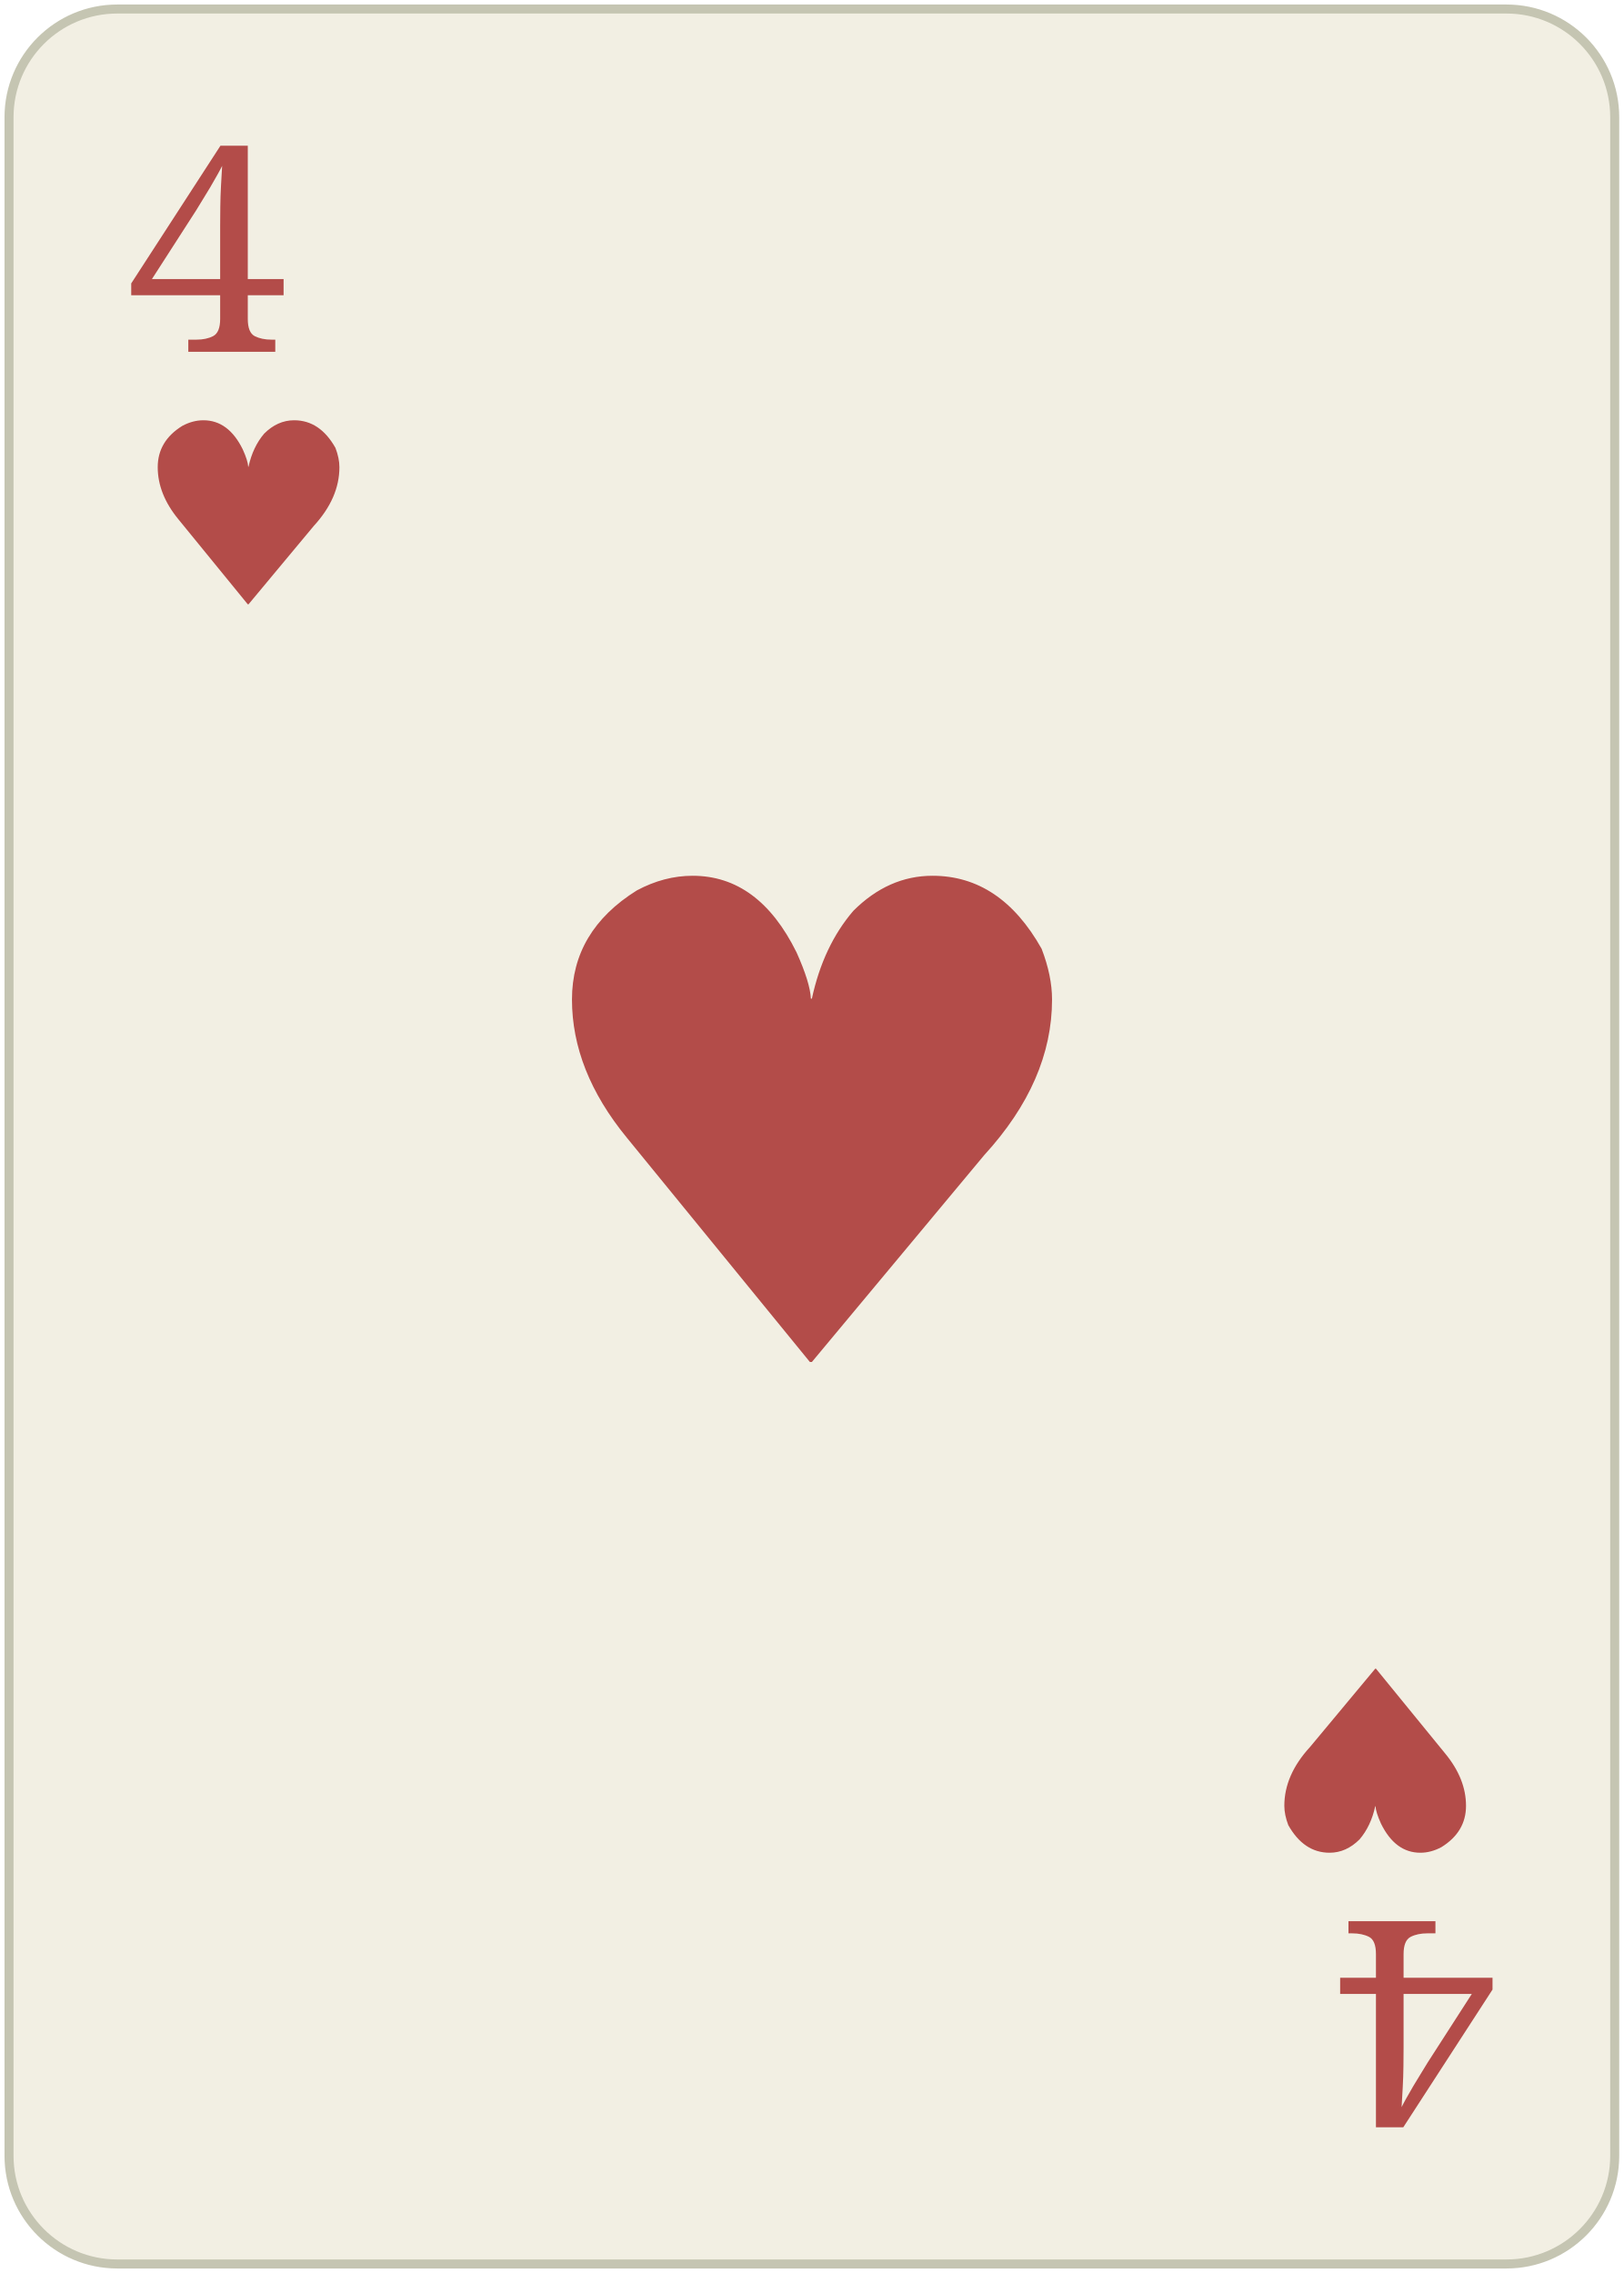
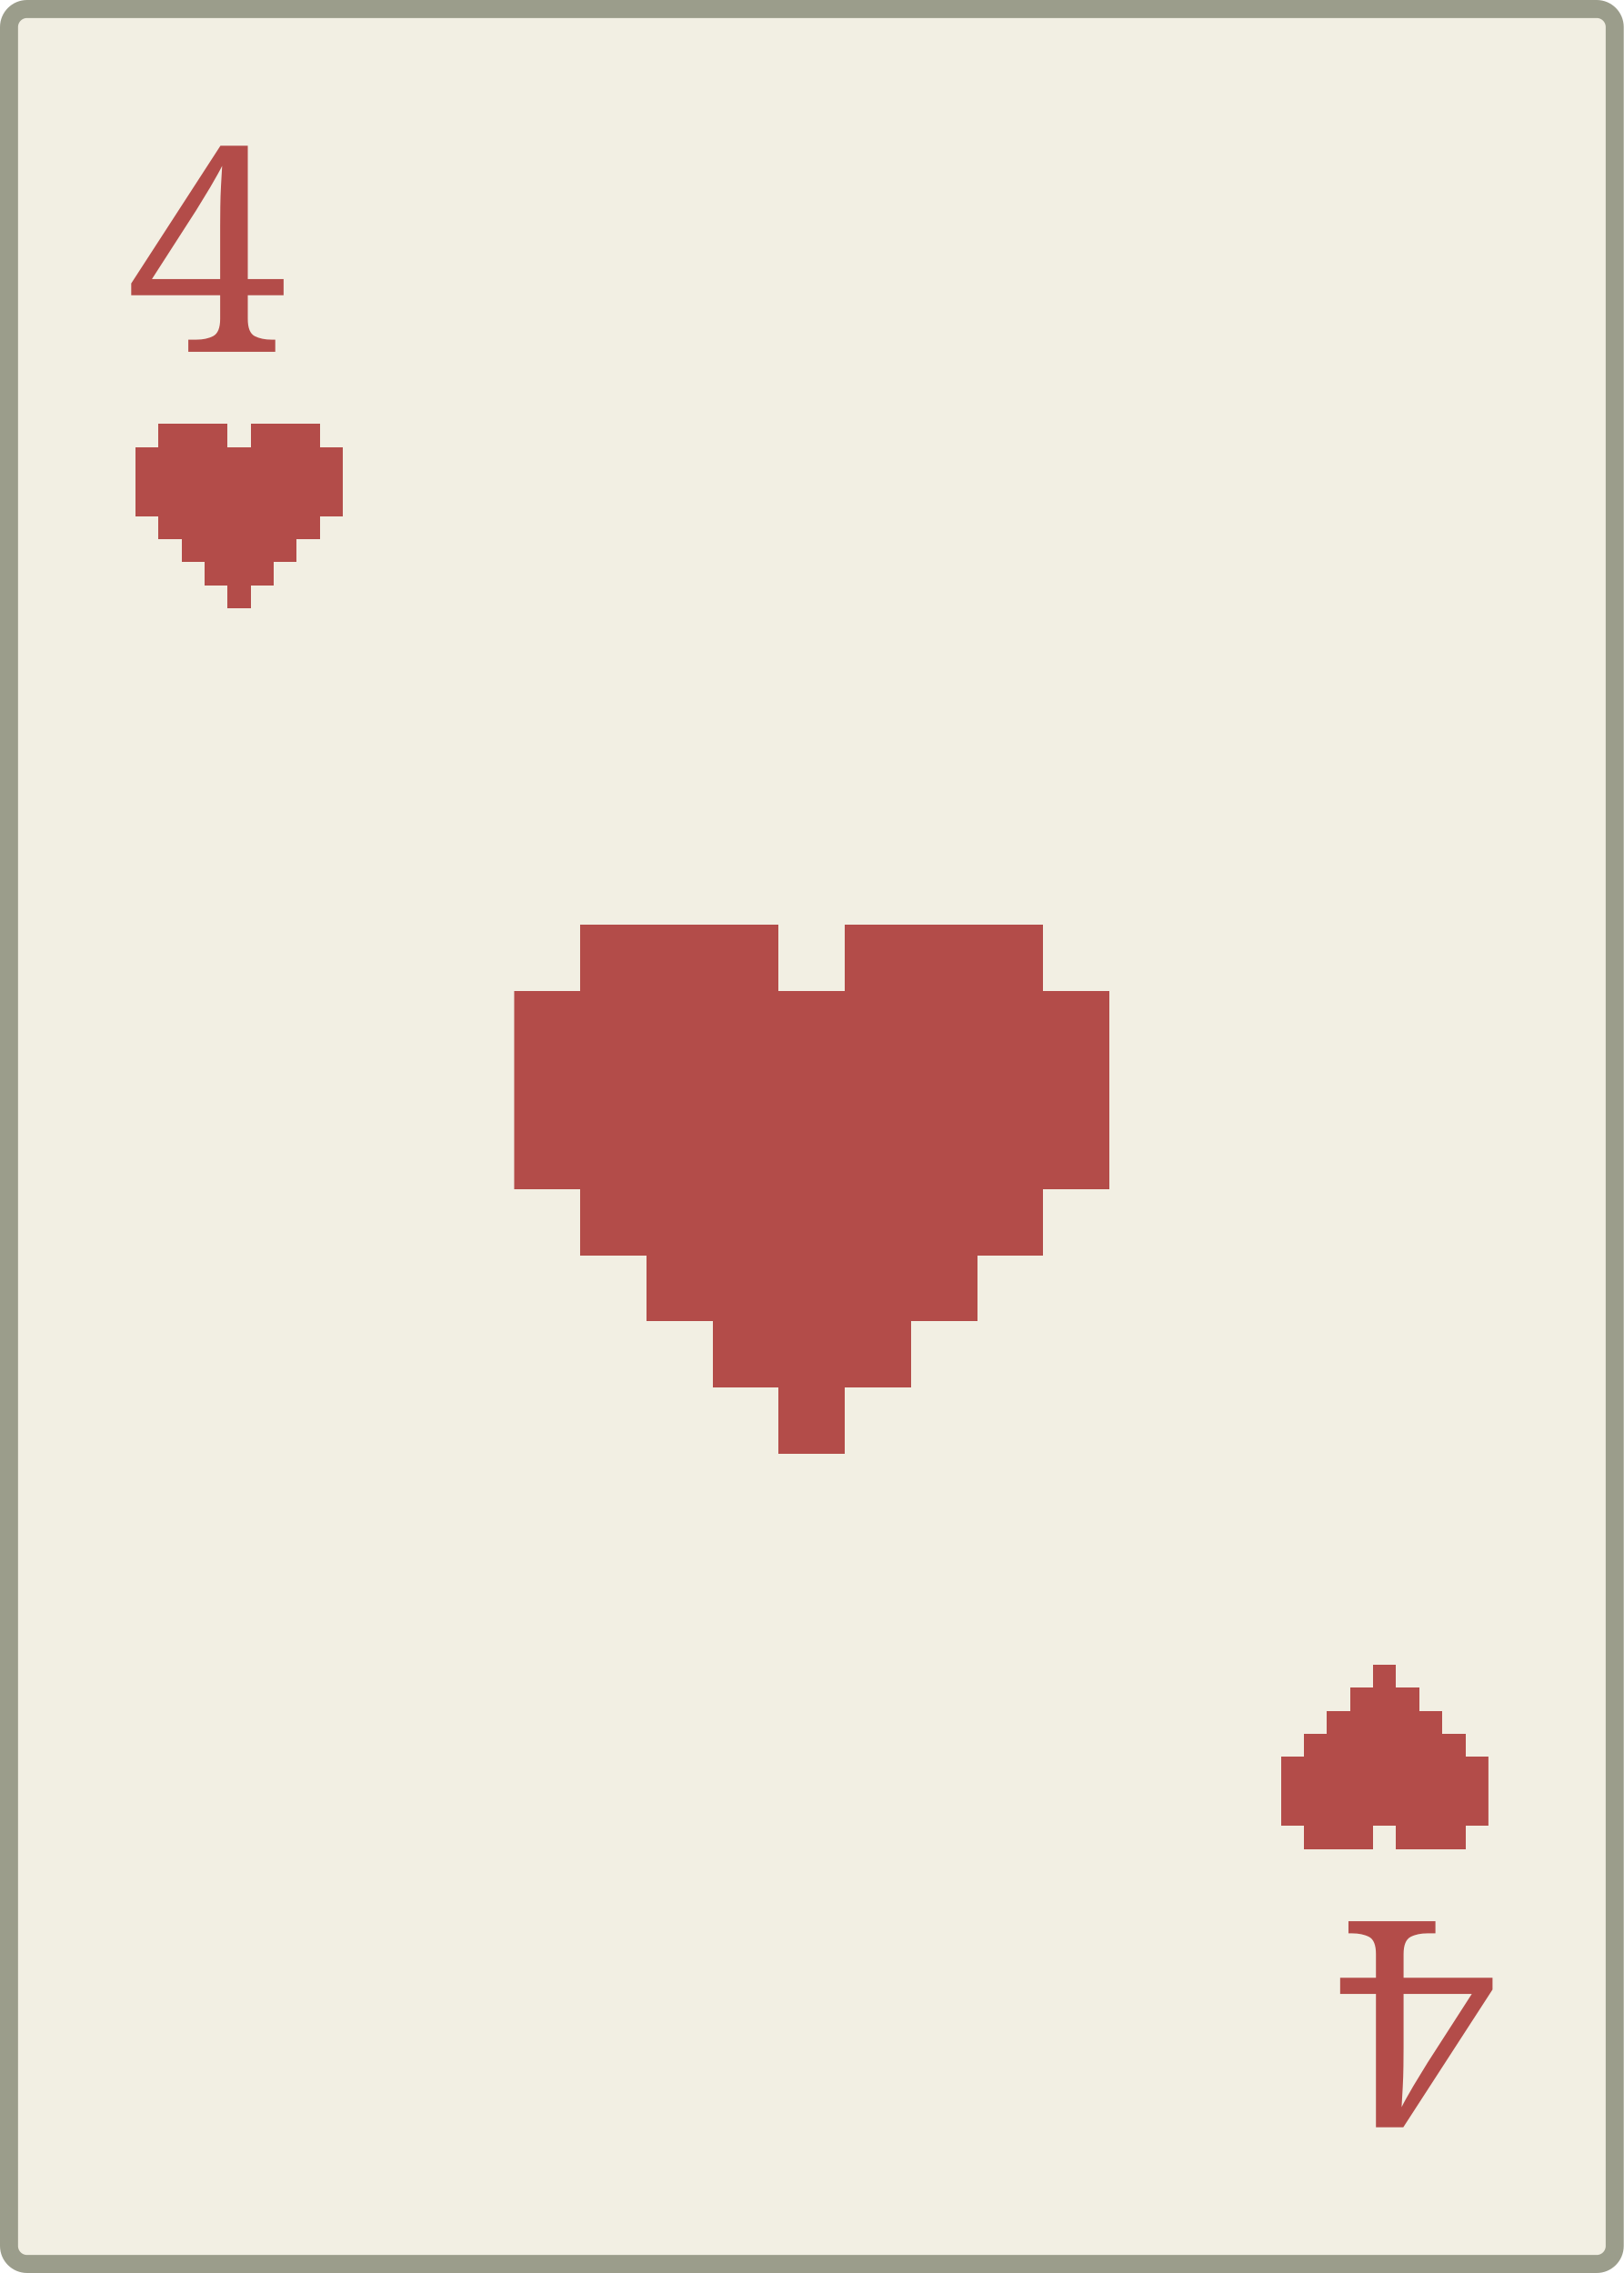
<svg xmlns="http://www.w3.org/2000/svg" viewBox="0 0 180 252">
-   <rect x="1" y="1" width="178" height="250" rx="12" fill="#f2efe3" stroke="#c5c5b2" />
+   <rect x="1" y="1" width="178" height="250" rx="2" fill="#f2efe3" stroke="#9b9d8b" stroke-width="2" />
  <g fill="#b34c49" font-family="Georgia,serif">
    <text x="14" y="39" font-size="32">4</text>
-     <text x="15" y="67" font-size="28">♥</text>
-     <text x="90" y="151" text-anchor="middle" font-size="74">♥</text>
+     <svg x="15" y="44" width="23" height="29" viewBox="0 0 9 9" shape-rendering="crispEdges" aria-hidden="true">
+       <rect x="1" y="0" width="1" height="1" fill="#b34c49" />
+       <rect x="2" y="0" width="1" height="1" fill="#b34c49" />
+       <rect x="3" y="0" width="1" height="1" fill="#b34c49" />
+       <rect x="5" y="0" width="1" height="1" fill="#b34c49" />
+       <rect x="6" y="0" width="1" height="1" fill="#b34c49" />
+       <rect x="7" y="0" width="1" height="1" fill="#b34c49" />
+       <rect x="0" y="1" width="1" height="1" fill="#b34c49" />
+       <rect x="1" y="1" width="1" height="1" fill="#b34c49" />
+       <rect x="2" y="1" width="1" height="1" fill="#b34c49" />
+       <rect x="3" y="1" width="1" height="1" fill="#b34c49" />
+       <rect x="4" y="1" width="1" height="1" fill="#b34c49" />
+       <rect x="5" y="1" width="1" height="1" fill="#b34c49" />
+       <rect x="6" y="1" width="1" height="1" fill="#b34c49" />
+       <rect x="7" y="1" width="1" height="1" fill="#b34c49" />
+       <rect x="8" y="1" width="1" height="1" fill="#b34c49" />
+       <rect x="0" y="2" width="1" height="1" fill="#b34c49" />
+       <rect x="1" y="2" width="1" height="1" fill="#b34c49" />
+       <rect x="2" y="2" width="1" height="1" fill="#b34c49" />
+       <rect x="3" y="2" width="1" height="1" fill="#b34c49" />
+       <rect x="4" y="2" width="1" height="1" fill="#b34c49" />
+       <rect x="5" y="2" width="1" height="1" fill="#b34c49" />
+       <rect x="6" y="2" width="1" height="1" fill="#b34c49" />
+       <rect x="7" y="2" width="1" height="1" fill="#b34c49" />
+       <rect x="8" y="2" width="1" height="1" fill="#b34c49" />
+       <rect x="0" y="3" width="1" height="1" fill="#b34c49" />
+       <rect x="1" y="3" width="1" height="1" fill="#b34c49" />
+       <rect x="2" y="3" width="1" height="1" fill="#b34c49" />
+       <rect x="3" y="3" width="1" height="1" fill="#b34c49" />
+       <rect x="4" y="3" width="1" height="1" fill="#b34c49" />
+       <rect x="5" y="3" width="1" height="1" fill="#b34c49" />
+       <rect x="6" y="3" width="1" height="1" fill="#b34c49" />
+       <rect x="7" y="3" width="1" height="1" fill="#b34c49" />
+       <rect x="8" y="3" width="1" height="1" fill="#b34c49" />
+       <rect x="1" y="4" width="1" height="1" fill="#b34c49" />
+       <rect x="2" y="4" width="1" height="1" fill="#b34c49" />
+       <rect x="3" y="4" width="1" height="1" fill="#b34c49" />
+       <rect x="4" y="4" width="1" height="1" fill="#b34c49" />
+       <rect x="5" y="4" width="1" height="1" fill="#b34c49" />
+       <rect x="6" y="4" width="1" height="1" fill="#b34c49" />
+       <rect x="7" y="4" width="1" height="1" fill="#b34c49" />
+       <rect x="2" y="5" width="1" height="1" fill="#b34c49" />
+       <rect x="3" y="5" width="1" height="1" fill="#b34c49" />
+       <rect x="4" y="5" width="1" height="1" fill="#b34c49" />
+       <rect x="5" y="5" width="1" height="1" fill="#b34c49" />
+       <rect x="6" y="5" width="1" height="1" fill="#b34c49" />
+       <rect x="3" y="6" width="1" height="1" fill="#b34c49" />
+       <rect x="4" y="6" width="1" height="1" fill="#b34c49" />
+       <rect x="5" y="6" width="1" height="1" fill="#b34c49" />
+       <rect x="4" y="7" width="1" height="1" fill="#b34c49" />
+     </svg>
+     <svg x="57" y="95" width="66" height="81" viewBox="0 0 9 9" shape-rendering="crispEdges" aria-hidden="true">
+       <rect x="1" y="0" width="1" height="1" fill="#b34c49" />
+       <rect x="2" y="0" width="1" height="1" fill="#b34c49" />
+       <rect x="3" y="0" width="1" height="1" fill="#b34c49" />
+       <rect x="5" y="0" width="1" height="1" fill="#b34c49" />
+       <rect x="6" y="0" width="1" height="1" fill="#b34c49" />
+       <rect x="7" y="0" width="1" height="1" fill="#b34c49" />
+       <rect x="0" y="1" width="1" height="1" fill="#b34c49" />
+       <rect x="1" y="1" width="1" height="1" fill="#b34c49" />
+       <rect x="2" y="1" width="1" height="1" fill="#b34c49" />
+       <rect x="3" y="1" width="1" height="1" fill="#b34c49" />
+       <rect x="4" y="1" width="1" height="1" fill="#b34c49" />
+       <rect x="5" y="1" width="1" height="1" fill="#b34c49" />
+       <rect x="6" y="1" width="1" height="1" fill="#b34c49" />
+       <rect x="7" y="1" width="1" height="1" fill="#b34c49" />
+       <rect x="8" y="1" width="1" height="1" fill="#b34c49" />
+       <rect x="0" y="2" width="1" height="1" fill="#b34c49" />
+       <rect x="1" y="2" width="1" height="1" fill="#b34c49" />
+       <rect x="2" y="2" width="1" height="1" fill="#b34c49" />
+       <rect x="3" y="2" width="1" height="1" fill="#b34c49" />
+       <rect x="4" y="2" width="1" height="1" fill="#b34c49" />
+       <rect x="5" y="2" width="1" height="1" fill="#b34c49" />
+       <rect x="6" y="2" width="1" height="1" fill="#b34c49" />
+       <rect x="7" y="2" width="1" height="1" fill="#b34c49" />
+       <rect x="8" y="2" width="1" height="1" fill="#b34c49" />
+       <rect x="0" y="3" width="1" height="1" fill="#b34c49" />
+       <rect x="1" y="3" width="1" height="1" fill="#b34c49" />
+       <rect x="2" y="3" width="1" height="1" fill="#b34c49" />
+       <rect x="3" y="3" width="1" height="1" fill="#b34c49" />
+       <rect x="4" y="3" width="1" height="1" fill="#b34c49" />
+       <rect x="5" y="3" width="1" height="1" fill="#b34c49" />
+       <rect x="6" y="3" width="1" height="1" fill="#b34c49" />
+       <rect x="7" y="3" width="1" height="1" fill="#b34c49" />
+       <rect x="8" y="3" width="1" height="1" fill="#b34c49" />
+       <rect x="1" y="4" width="1" height="1" fill="#b34c49" />
+       <rect x="2" y="4" width="1" height="1" fill="#b34c49" />
+       <rect x="3" y="4" width="1" height="1" fill="#b34c49" />
+       <rect x="4" y="4" width="1" height="1" fill="#b34c49" />
+       <rect x="5" y="4" width="1" height="1" fill="#b34c49" />
+       <rect x="6" y="4" width="1" height="1" fill="#b34c49" />
+       <rect x="7" y="4" width="1" height="1" fill="#b34c49" />
+       <rect x="2" y="5" width="1" height="1" fill="#b34c49" />
+       <rect x="3" y="5" width="1" height="1" fill="#b34c49" />
+       <rect x="4" y="5" width="1" height="1" fill="#b34c49" />
+       <rect x="5" y="5" width="1" height="1" fill="#b34c49" />
+       <rect x="6" y="5" width="1" height="1" fill="#b34c49" />
+       <rect x="3" y="6" width="1" height="1" fill="#b34c49" />
+       <rect x="4" y="6" width="1" height="1" fill="#b34c49" />
+       <rect x="5" y="6" width="1" height="1" fill="#b34c49" />
+       <rect x="4" y="7" width="1" height="1" fill="#b34c49" />
+     </svg>
    <g transform="rotate(180 90 126)">
      <text x="14" y="39" font-size="32">4</text>
-       <text x="15" y="67" font-size="28">♥</text>
+       <svg x="15" y="44" width="23" height="29" viewBox="0 0 9 9" shape-rendering="crispEdges" aria-hidden="true">
+         <rect x="1" y="0" width="1" height="1" fill="#b34c49" />
+         <rect x="2" y="0" width="1" height="1" fill="#b34c49" />
+         <rect x="3" y="0" width="1" height="1" fill="#b34c49" />
+         <rect x="5" y="0" width="1" height="1" fill="#b34c49" />
+         <rect x="6" y="0" width="1" height="1" fill="#b34c49" />
+         <rect x="7" y="0" width="1" height="1" fill="#b34c49" />
+         <rect x="0" y="1" width="1" height="1" fill="#b34c49" />
+         <rect x="1" y="1" width="1" height="1" fill="#b34c49" />
+         <rect x="2" y="1" width="1" height="1" fill="#b34c49" />
+         <rect x="3" y="1" width="1" height="1" fill="#b34c49" />
+         <rect x="4" y="1" width="1" height="1" fill="#b34c49" />
+         <rect x="5" y="1" width="1" height="1" fill="#b34c49" />
+         <rect x="6" y="1" width="1" height="1" fill="#b34c49" />
+         <rect x="7" y="1" width="1" height="1" fill="#b34c49" />
+         <rect x="8" y="1" width="1" height="1" fill="#b34c49" />
+         <rect x="0" y="2" width="1" height="1" fill="#b34c49" />
+         <rect x="1" y="2" width="1" height="1" fill="#b34c49" />
+         <rect x="2" y="2" width="1" height="1" fill="#b34c49" />
+         <rect x="3" y="2" width="1" height="1" fill="#b34c49" />
+         <rect x="4" y="2" width="1" height="1" fill="#b34c49" />
+         <rect x="5" y="2" width="1" height="1" fill="#b34c49" />
+         <rect x="6" y="2" width="1" height="1" fill="#b34c49" />
+         <rect x="7" y="2" width="1" height="1" fill="#b34c49" />
+         <rect x="8" y="2" width="1" height="1" fill="#b34c49" />
+         <rect x="0" y="3" width="1" height="1" fill="#b34c49" />
+         <rect x="1" y="3" width="1" height="1" fill="#b34c49" />
+         <rect x="2" y="3" width="1" height="1" fill="#b34c49" />
+         <rect x="3" y="3" width="1" height="1" fill="#b34c49" />
+         <rect x="4" y="3" width="1" height="1" fill="#b34c49" />
+         <rect x="5" y="3" width="1" height="1" fill="#b34c49" />
+         <rect x="6" y="3" width="1" height="1" fill="#b34c49" />
+         <rect x="7" y="3" width="1" height="1" fill="#b34c49" />
+         <rect x="8" y="3" width="1" height="1" fill="#b34c49" />
+         <rect x="1" y="4" width="1" height="1" fill="#b34c49" />
+         <rect x="2" y="4" width="1" height="1" fill="#b34c49" />
+         <rect x="3" y="4" width="1" height="1" fill="#b34c49" />
+         <rect x="4" y="4" width="1" height="1" fill="#b34c49" />
+         <rect x="5" y="4" width="1" height="1" fill="#b34c49" />
+         <rect x="6" y="4" width="1" height="1" fill="#b34c49" />
+         <rect x="7" y="4" width="1" height="1" fill="#b34c49" />
+         <rect x="2" y="5" width="1" height="1" fill="#b34c49" />
+         <rect x="3" y="5" width="1" height="1" fill="#b34c49" />
+         <rect x="4" y="5" width="1" height="1" fill="#b34c49" />
+         <rect x="5" y="5" width="1" height="1" fill="#b34c49" />
+         <rect x="6" y="5" width="1" height="1" fill="#b34c49" />
+         <rect x="3" y="6" width="1" height="1" fill="#b34c49" />
+         <rect x="4" y="6" width="1" height="1" fill="#b34c49" />
+         <rect x="5" y="6" width="1" height="1" fill="#b34c49" />
+         <rect x="4" y="7" width="1" height="1" fill="#b34c49" />
+       </svg>
    </g>
  </g>
</svg>
